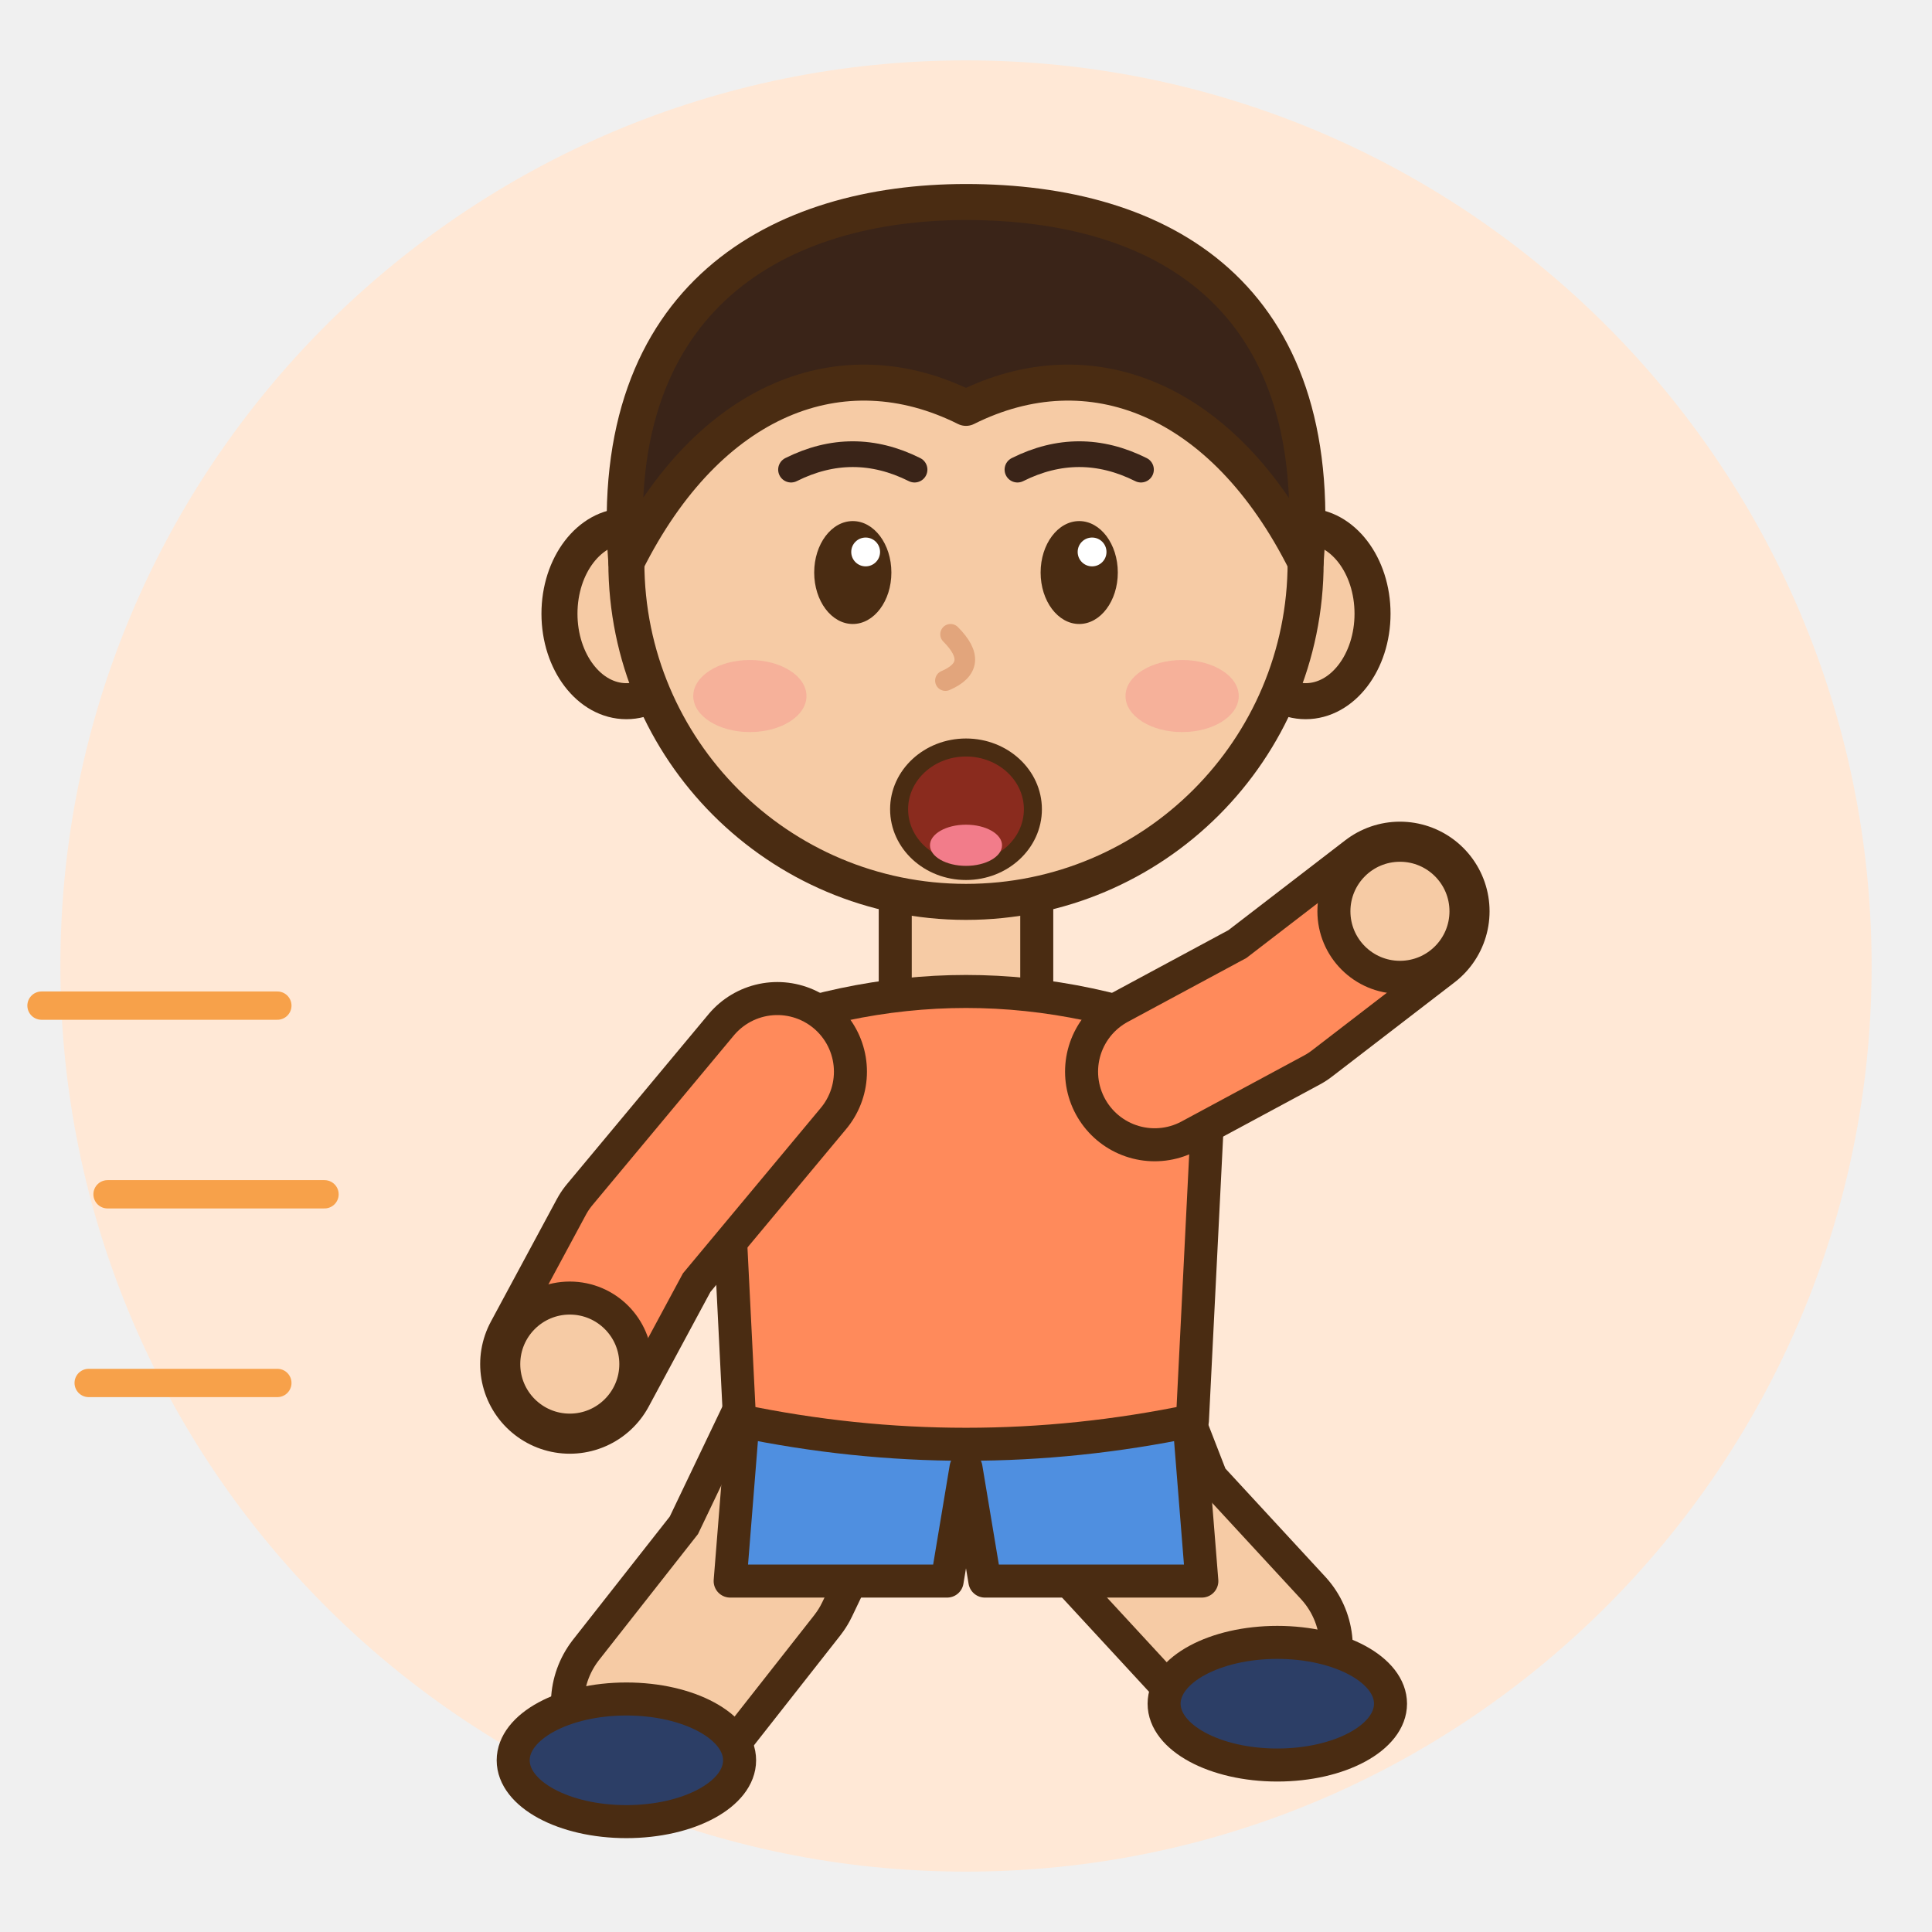
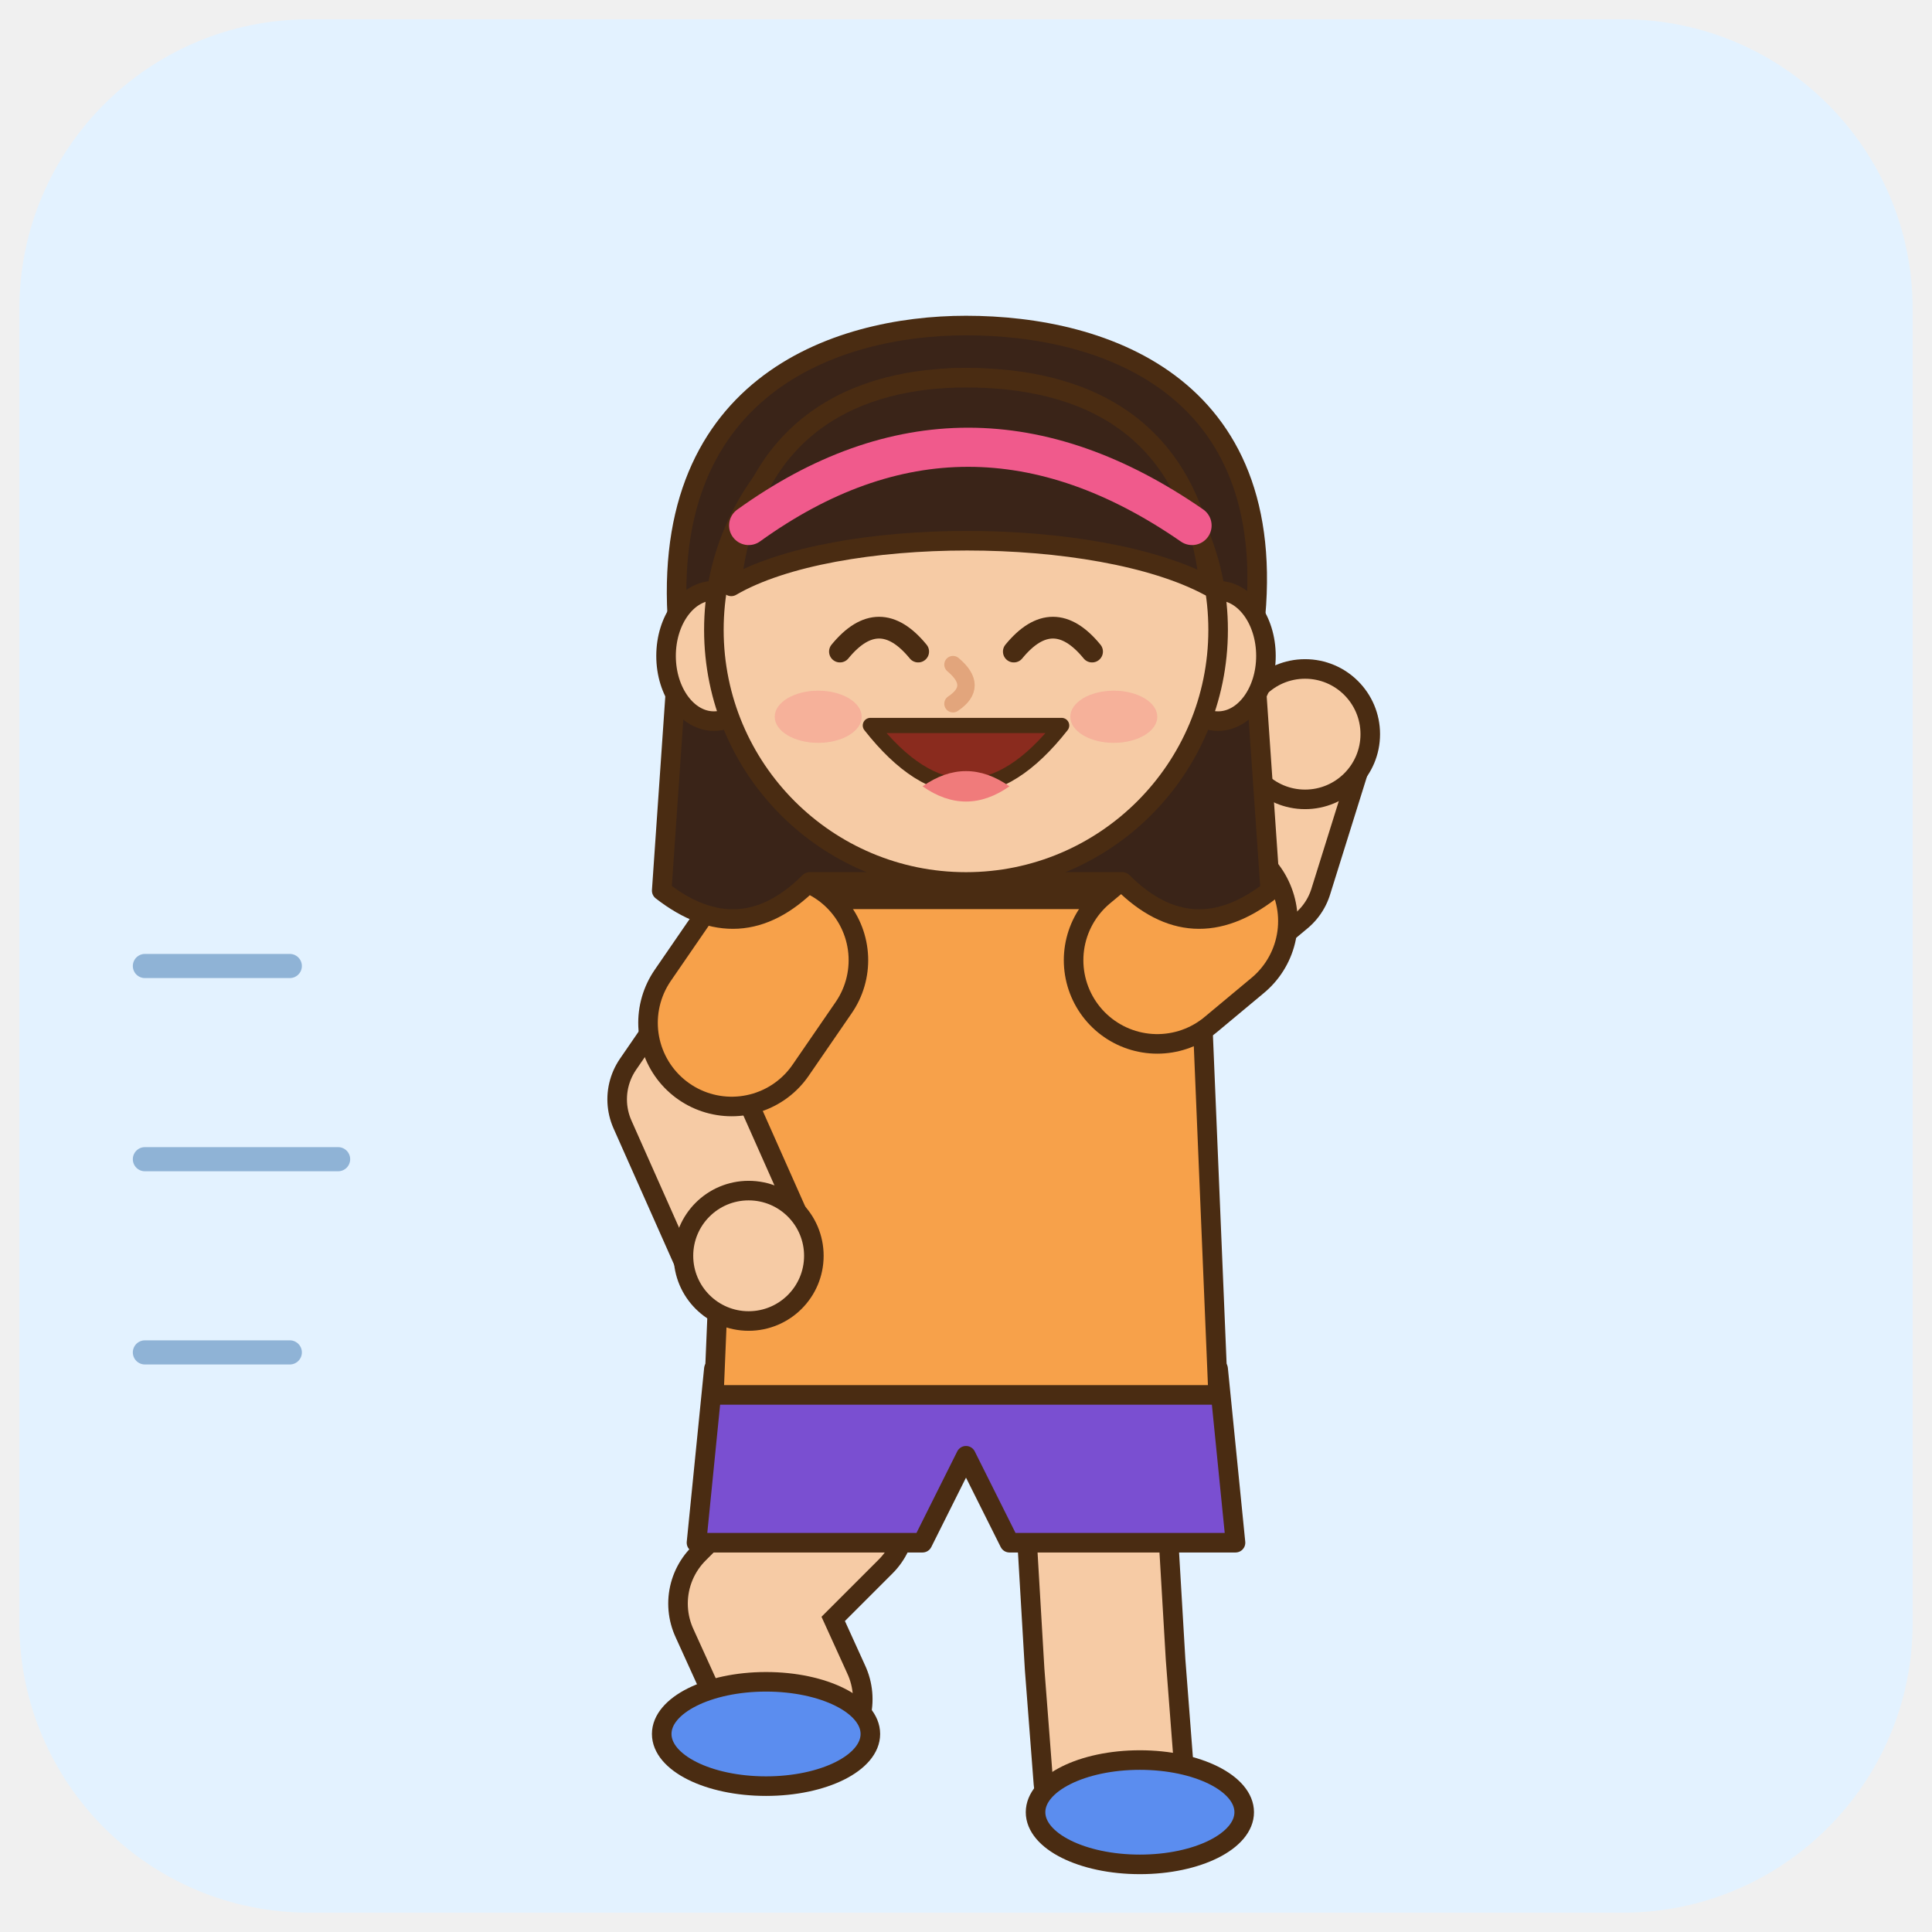
<svg xmlns="http://www.w3.org/2000/svg" viewBox="0 0 512 512">
-   <circle cx="256" cy="256" r="240" fill="#FFE8D6" />
-   <g transform="translate(256 269) scale(1.25) translate(-256 -302)">
-     <path d="M110 300 L60 300 M120 340 L74 340 M110 380 L70 380" fill="none" stroke="#F7A14A" stroke-width="6" stroke-linecap="round" stroke-linejoin="round" />
-     <path d="M234 374 L212 420 L190 448" fill="none" stroke="#4A2C12" stroke-width="44" stroke-linecap="round" stroke-linejoin="round" />
-     <path d="M234 374 L212 420 L190 448" fill="none" stroke="#F6CBA5" stroke-width="30" stroke-linecap="round" stroke-linejoin="round" />
-     <path d="M278 374 L292 410 L316 436" fill="none" stroke="#4A2C12" stroke-width="44" stroke-linecap="round" stroke-linejoin="round" />
-     <path d="M278 374 L292 410 L316 436" fill="none" stroke="#F6CBA5" stroke-width="30" stroke-linecap="round" stroke-linejoin="round" />
-     <path d="M210 372 L206 422 L252 422 L256 398 L260 422 L306 422 L302 372 Z" fill="#4F8FE0" stroke="#4A2C12" stroke-width="7" stroke-linejoin="round" stroke-linecap="round" />
-     <ellipse cx="184" cy="460" rx="24" ry="13" fill="#2C3E66" stroke="#4A2C12" stroke-width="7" stroke-linejoin="round" stroke-linecap="round" />
-     <ellipse cx="322" cy="448" rx="24" ry="13" fill="#2C3E66" stroke="#4A2C12" stroke-width="7" stroke-linejoin="round" stroke-linecap="round" />
-     <rect x="241" y="264" width="30" height="40" rx="8" fill="#F6CBA5" stroke="#4A2C12" stroke-width="7" stroke-linejoin="round" stroke-linecap="round" />
-     <path d="M204 308 Q256 286 308 308 L304 388 Q256 398 208 388 Z" fill="#FF8A5B" stroke="#4A2C12" stroke-width="7" stroke-linejoin="round" stroke-linecap="round" />
-     <path d="M216 314 L186 350 L172 376" fill="none" stroke="#4A2C12" stroke-width="38" stroke-linecap="round" stroke-linejoin="round" />
-     <path d="M216 314 L186 350 L172 376" fill="none" stroke="#FF8A5B" stroke-width="24" stroke-linecap="round" stroke-linejoin="round" />
-     <path d="M296 314 L322 300 L348 280" fill="none" stroke="#4A2C12" stroke-width="38" stroke-linecap="round" stroke-linejoin="round" />
-     <path d="M296 314 L322 300 L348 280" fill="none" stroke="#FF8A5B" stroke-width="24" stroke-linecap="round" stroke-linejoin="round" />
-     <circle cx="172" cy="376" r="14" fill="#F6CBA5" stroke="#4A2C12" stroke-width="7" stroke-linejoin="round" stroke-linecap="round" />
-     <circle cx="348" cy="280" r="14" fill="#F6CBA5" stroke="#4A2C12" stroke-width="7" stroke-linejoin="round" stroke-linecap="round" />
-     <g transform="translate(256 206) scale(1.091) translate(-256 -150)">
-       <ellipse cx="190" cy="160" rx="13" ry="17" fill="#F6CBA5" stroke="#4A2C12" stroke-width="7" stroke-linejoin="round" stroke-linecap="round" />
-       <ellipse cx="322" cy="160" rx="13" ry="17" fill="#F6CBA5" stroke="#4A2C12" stroke-width="7" stroke-linejoin="round" stroke-linecap="round" />
-       <circle cx="256" cy="150" r="66" fill="#F6CBA5" stroke="#4A2C12" stroke-width="7" stroke-linejoin="round" stroke-linecap="round" />
-       <ellipse cx="234" cy="152" rx="7.5" ry="10" fill="#4A2C12" />
-       <ellipse cx="278" cy="152" rx="7.5" ry="10" fill="#4A2C12" />
-       <circle cx="236.5" cy="148" r="2.8" fill="#fff" />
-       <circle cx="280.5" cy="148" r="2.8" fill="#fff" />
-       <path d="M222 132 q12 -6 24 0" fill="none" stroke="#3A2418" stroke-width="5" stroke-linecap="round" stroke-linejoin="round" />
-       <path d="M266 132 q12 -6 24 0" fill="none" stroke="#3A2418" stroke-width="5" stroke-linecap="round" stroke-linejoin="round" />
-       <ellipse cx="214" cy="176" rx="11" ry="7" fill="#F59A92" opacity="0.55" />
-       <ellipse cx="298" cy="176" rx="11" ry="7" fill="#F59A92" opacity="0.55" />
-       <path d="M253 164 q6 6 -1 9" fill="none" stroke="#E2A57C" stroke-width="4" stroke-linecap="round" stroke-linejoin="round" />
-       <ellipse cx="256" cy="198" rx="13" ry="12" fill="#8A2B1E" stroke="#4A2C12" stroke-linejoin="round" stroke-linecap="round" stroke-width="3.5" />
-       <ellipse cx="256" cy="205" rx="7" ry="4" fill="#F27C8A" />
-       <path d="M190 150 C186 98 220 80 256 80 C294 80 326 98 322 150 C306 118 280 108 256 120 C232 108 206 118 190 150 Z" fill="#3A2418" stroke="#4A2C12" stroke-width="7" stroke-linejoin="round" stroke-linecap="round" />
+   <style>
+     .fr { animation: fr 0.4s steps(1) infinite; }
+     .fr:not(.fr0) { opacity: 0; }
+     @keyframes fr { 0% { opacity: 1 } 50.00% { opacity: 0 } 100% { opacity: 0 } }
+     .fr1 { animation-delay: 0.20s; }
+     @media (prefers-reduced-motion: reduce) { * { animation: none !important; } }
+   </style>
+   <defs>
+     <clipPath id="tile">
+       <rect x="4" y="4" width="392" height="392" rx="60" />
+     </clipPath>
+   </defs>
+   <g transform="scale(1.28)">
+     <g clip-path="url(#tile)">
+       <rect x="4" y="4" width="392" height="392" rx="60" fill="#E3F2FF" />
+       <g class="fr fr0">
+         <g transform="translate(20 26) scale(0.9)">
+           <g transform="translate(0 0)">
+             <path d="M170 320 L150 340 L160 362" fill="none" stroke="#4A2C12" stroke-width="37" stroke-linejoin="round" stroke-linecap="round" />
+             <path d="M170 320 L150 340 L160 362" fill="none" stroke="#F6CBA5" stroke-width="28" stroke-linejoin="round" stroke-linecap="round" />
+             <ellipse cx="154" cy="370" rx="24" ry="12" fill="#5B8DEF" stroke="#4A2C12" stroke-width="4.5" stroke-linejoin="round" stroke-linecap="round" />
+             <path d="M230 320 L232 354 L234 380" fill="none" stroke="#4A2C12" stroke-width="37" stroke-linejoin="round" stroke-linecap="round" />
+             <path d="M230 320 L232 354 L234 380" fill="none" stroke="#F6CBA5" stroke-width="28" stroke-linejoin="round" stroke-linecap="round" />
+             <ellipse cx="240" cy="388" rx="24" ry="12" fill="#5B8DEF" stroke="#4A2C12" stroke-width="4.5" stroke-linejoin="round" stroke-linecap="round" />
+             <path d="M142 286 L258 286 L262 326 L210 326 L200 306 L190 326 L138 326 Z" fill="#7A4FD1" stroke="#4A2C12" stroke-width="4.5" stroke-linejoin="round" stroke-linecap="round" />
+             <rect x="188" y="160" width="24" height="30" rx="0" fill="#F6CBA5" />
+             <path d="M188 160 V190 M212 160 V190" fill="none" stroke="#4A2C12" stroke-width="4.5" stroke-linejoin="round" stroke-linecap="round" />
+             <path d="M146 196 Q148 180 166 178 L234 178 Q252 180 254 196 L258 292 L142 292 Z" fill="#F7A14A" stroke="#4A2C12" stroke-width="4.5" stroke-linejoin="round" stroke-linecap="round" />
+             <g class="arm-l">
+               <path d="M156 192 L134 224 L150 260" fill="none" stroke="#4A2C12" stroke-width="33" stroke-linejoin="round" stroke-linecap="round" />
+               <path d="M156 192 L134 224 L150 260" fill="none" stroke="#F6CBA5" stroke-width="24" stroke-linejoin="round" stroke-linecap="round" />
+               <path d="M156 192 L146.1 206.4" fill="none" stroke="#4A2C12" stroke-width="43" stroke-linejoin="round" stroke-linecap="round" />
+               <path d="M156 192 L146.1 206.4" fill="none" stroke="#F7A14A" stroke-width="34" stroke-linejoin="round" stroke-linecap="round" />
+               <circle cx="150" cy="260" r="15" fill="#F6CBA5" stroke="#4A2C12" stroke-width="4.5" stroke-linejoin="round" stroke-linecap="round" />
+             </g>
+             <g class="arm-r">
+               <path d="M244 192 L268 172 L278 140" fill="none" stroke="#4A2C12" stroke-width="33" stroke-linejoin="round" stroke-linecap="round" />
+               <path d="M244 192 L268 172 L278 140" fill="none" stroke="#F6CBA5" stroke-width="24" stroke-linejoin="round" stroke-linecap="round" />
+               <path d="M244 192 L254.8 183" fill="none" stroke="#4A2C12" stroke-width="43" stroke-linejoin="round" stroke-linecap="round" />
+               <path d="M244 192 L254.8 183" fill="none" stroke="#F7A14A" stroke-width="34" stroke-linejoin="round" stroke-linecap="round" />
+               <circle cx="278" cy="140" r="15" fill="#F6CBA5" stroke="#4A2C12" stroke-width="4.5" stroke-linejoin="round" stroke-linecap="round" />
+             </g>
+             <g class="head" transform="translate(0 0) rotate(0 200 170)">
+               <path d="M134 118 C128 60 170 46 200 46 C232 46 274 60 266 118 L270 176 Q252 190 236 174 L164 174 Q148 190 130 176 Z" fill="#3A2418" stroke="#4A2C12" stroke-width="4.5" stroke-linejoin="round" stroke-linecap="round" />
+               <ellipse cx="142" cy="122" rx="11" ry="15" fill="#F6CBA5" stroke="#4A2C12" stroke-width="4.5" stroke-linejoin="round" stroke-linecap="round" />
+               <ellipse cx="258" cy="122" rx="11" ry="15" fill="#F6CBA5" stroke="#4A2C12" stroke-width="4.5" stroke-linejoin="round" stroke-linecap="round" />
+               <circle cx="200" cy="116" r="58" fill="#F6CBA5" stroke="#4A2C12" stroke-width="4.5" stroke-linejoin="round" stroke-linecap="round" />
+               <ellipse cx="166" cy="136" rx="10" ry="6" fill="#F59A92" opacity="0.55" class="blush" />
+               <ellipse cx="234" cy="136" rx="10" ry="6" fill="#F59A92" opacity="0.55" class="blush" />
+               <path d="M197 124 q6 5 0 9" fill="none" stroke="#E2A57C" stroke-width="4" stroke-linejoin="round" stroke-linecap="round" />
+               <path d="M171 121 q9 -11 18 0" fill="none" stroke="#4A2C12" stroke-width="5" stroke-linejoin="round" stroke-linecap="round" />
+               <path d="M211 121 q9 -11 18 0" fill="none" stroke="#4A2C12" stroke-width="5" stroke-linejoin="round" stroke-linecap="round" />
+               <path d="M178 138 Q200 166 222 138 Z" fill="#8A2B1E" stroke="#4A2C12" stroke-width="3.5" stroke-linejoin="round" stroke-linecap="round" />
+               <path d="M190 152 Q200 145 210 152 Q200 159 190 152 Z" fill="#F07B7B" />
+               <path d="M146 106 C150 68 176 58 200 58 C226 58 252 68 256 106 C230 92 170 92 146 106 Z" fill="#3A2418" stroke="#4A2C12" stroke-width="4.5" stroke-linejoin="round" stroke-linecap="round" />
+               <path d="M150 92 Q200 56 252 92" fill="none" stroke="#F05A8C" stroke-width="9" stroke-linejoin="round" stroke-linecap="round" />
+             </g>
+           </g>
+         </g>
+         <path d="M60 200 h-30 M70 240 h-40 M60 280 h-30" fill="none" stroke="#8FB3D6" stroke-width="5" stroke-linejoin="round" stroke-linecap="round" />
+       </g>
+       <g class="fr fr1">
+         <g transform="translate(20 26) scale(0.9)">
+           <g transform="translate(0 0)">
+             <path d="M170 320 L168 354 L166 380" fill="none" stroke="#4A2C12" stroke-width="37" stroke-linejoin="round" stroke-linecap="round" />
+             <path d="M170 320 L168 354 L166 380" fill="none" stroke="#F6CBA5" stroke-width="28" stroke-linejoin="round" stroke-linecap="round" />
+             <ellipse cx="160" cy="388" rx="24" ry="12" fill="#5B8DEF" stroke="#4A2C12" stroke-width="4.5" stroke-linejoin="round" stroke-linecap="round" />
+             <path d="M230 320 L250 340 L240 362" fill="none" stroke="#4A2C12" stroke-width="37" stroke-linejoin="round" stroke-linecap="round" />
+             <path d="M230 320 L250 340 L240 362" fill="none" stroke="#F6CBA5" stroke-width="28" stroke-linejoin="round" stroke-linecap="round" />
+             <ellipse cx="246" cy="370" rx="24" ry="12" fill="#5B8DEF" stroke="#4A2C12" stroke-width="4.5" stroke-linejoin="round" stroke-linecap="round" />
+             <path d="M142 286 L258 286 L262 326 L210 326 L200 306 L190 326 L138 326 Z" fill="#7A4FD1" stroke="#4A2C12" stroke-width="4.5" stroke-linejoin="round" stroke-linecap="round" />
+             <rect x="188" y="160" width="24" height="30" rx="0" fill="#F6CBA5" />
+             <path d="M188 160 V190 M212 160 V190" fill="none" stroke="#4A2C12" stroke-width="4.5" stroke-linejoin="round" stroke-linecap="round" />
+             <path d="M146 196 Q148 180 166 178 L234 178 Q252 180 254 196 L258 292 L142 292 Z" fill="#F7A14A" stroke="#4A2C12" stroke-width="4.5" stroke-linejoin="round" stroke-linecap="round" />
+             <g class="arm-l">
+               <path d="M156 192 L132 172 L122 140" fill="none" stroke="#4A2C12" stroke-width="33" stroke-linejoin="round" stroke-linecap="round" />
+               <path d="M156 192 L132 172 L122 140" fill="none" stroke="#F6CBA5" stroke-width="24" stroke-linejoin="round" stroke-linecap="round" />
+               <path d="M156 192 L145.2 183" fill="none" stroke="#4A2C12" stroke-width="43" stroke-linejoin="round" stroke-linecap="round" />
+               <path d="M156 192 L145.2 183" fill="none" stroke="#F7A14A" stroke-width="34" stroke-linejoin="round" stroke-linecap="round" />
+               <circle cx="122" cy="140" r="15" fill="#F6CBA5" stroke="#4A2C12" stroke-width="4.5" stroke-linejoin="round" stroke-linecap="round" />
+             </g>
+             <g class="arm-r">
+               <path d="M244 192 L266 224 L250 260" fill="none" stroke="#4A2C12" stroke-width="33" stroke-linejoin="round" stroke-linecap="round" />
+               <path d="M244 192 L266 224 L250 260" fill="none" stroke="#F6CBA5" stroke-width="24" stroke-linejoin="round" stroke-linecap="round" />
+               <path d="M244 192 L253.9 206.4" fill="none" stroke="#4A2C12" stroke-width="43" stroke-linejoin="round" stroke-linecap="round" />
+               <path d="M244 192 L253.9 206.4" fill="none" stroke="#F7A14A" stroke-width="34" stroke-linejoin="round" stroke-linecap="round" />
+               <circle cx="250" cy="260" r="15" fill="#F6CBA5" stroke="#4A2C12" stroke-width="4.5" stroke-linejoin="round" stroke-linecap="round" />
+             </g>
+             <g class="head" transform="translate(0 0) rotate(0 200 170)">
+               <path d="M134 118 C128 60 170 46 200 46 C232 46 274 60 266 118 L270 176 Q252 190 236 174 L164 174 Q148 190 130 176 Z" fill="#3A2418" stroke="#4A2C12" stroke-width="4.5" stroke-linejoin="round" stroke-linecap="round" />
+               <ellipse cx="142" cy="122" rx="11" ry="15" fill="#F6CBA5" stroke="#4A2C12" stroke-width="4.5" stroke-linejoin="round" stroke-linecap="round" />
+               <ellipse cx="258" cy="122" rx="11" ry="15" fill="#F6CBA5" stroke="#4A2C12" stroke-width="4.5" stroke-linejoin="round" stroke-linecap="round" />
+               <circle cx="200" cy="116" r="58" fill="#F6CBA5" stroke="#4A2C12" stroke-width="4.5" stroke-linejoin="round" stroke-linecap="round" />
+               <ellipse cx="166" cy="136" rx="10" ry="6" fill="#F59A92" opacity="0.55" class="blush" />
+               <ellipse cx="234" cy="136" rx="10" ry="6" fill="#F59A92" opacity="0.55" class="blush" />
+               <path d="M197 124 q6 5 0 9" fill="none" stroke="#E2A57C" stroke-width="4" stroke-linejoin="round" stroke-linecap="round" />
+               <path d="M171 121 q9 -11 18 0" fill="none" stroke="#4A2C12" stroke-width="5" stroke-linejoin="round" stroke-linecap="round" />
+               <path d="M211 121 q9 -11 18 0" fill="none" stroke="#4A2C12" stroke-width="5" stroke-linejoin="round" stroke-linecap="round" />
+               <path d="M178 138 Q200 166 222 138 Z" fill="#8A2B1E" stroke="#4A2C12" stroke-width="3.5" stroke-linejoin="round" stroke-linecap="round" />
+               <path d="M190 152 Q200 145 210 152 Q200 159 190 152 Z" fill="#F07B7B" />
+               <path d="M146 106 C150 68 176 58 200 58 C226 58 252 68 256 106 C230 92 170 92 146 106 Z" fill="#3A2418" stroke="#4A2C12" stroke-width="4.5" stroke-linejoin="round" stroke-linecap="round" />
+               <path d="M150 92 Q200 56 252 92" fill="none" stroke="#F05A8C" stroke-width="9" stroke-linejoin="round" stroke-linecap="round" />
+             </g>
+           </g>
+         </g>
+         <path d="M60 200 h-30 M70 240 h-40 M60 280 h-30" fill="none" stroke="#8FB3D6" stroke-width="5" stroke-linejoin="round" stroke-linecap="round" />
+       </g>
    </g>
  </g>
</svg>
